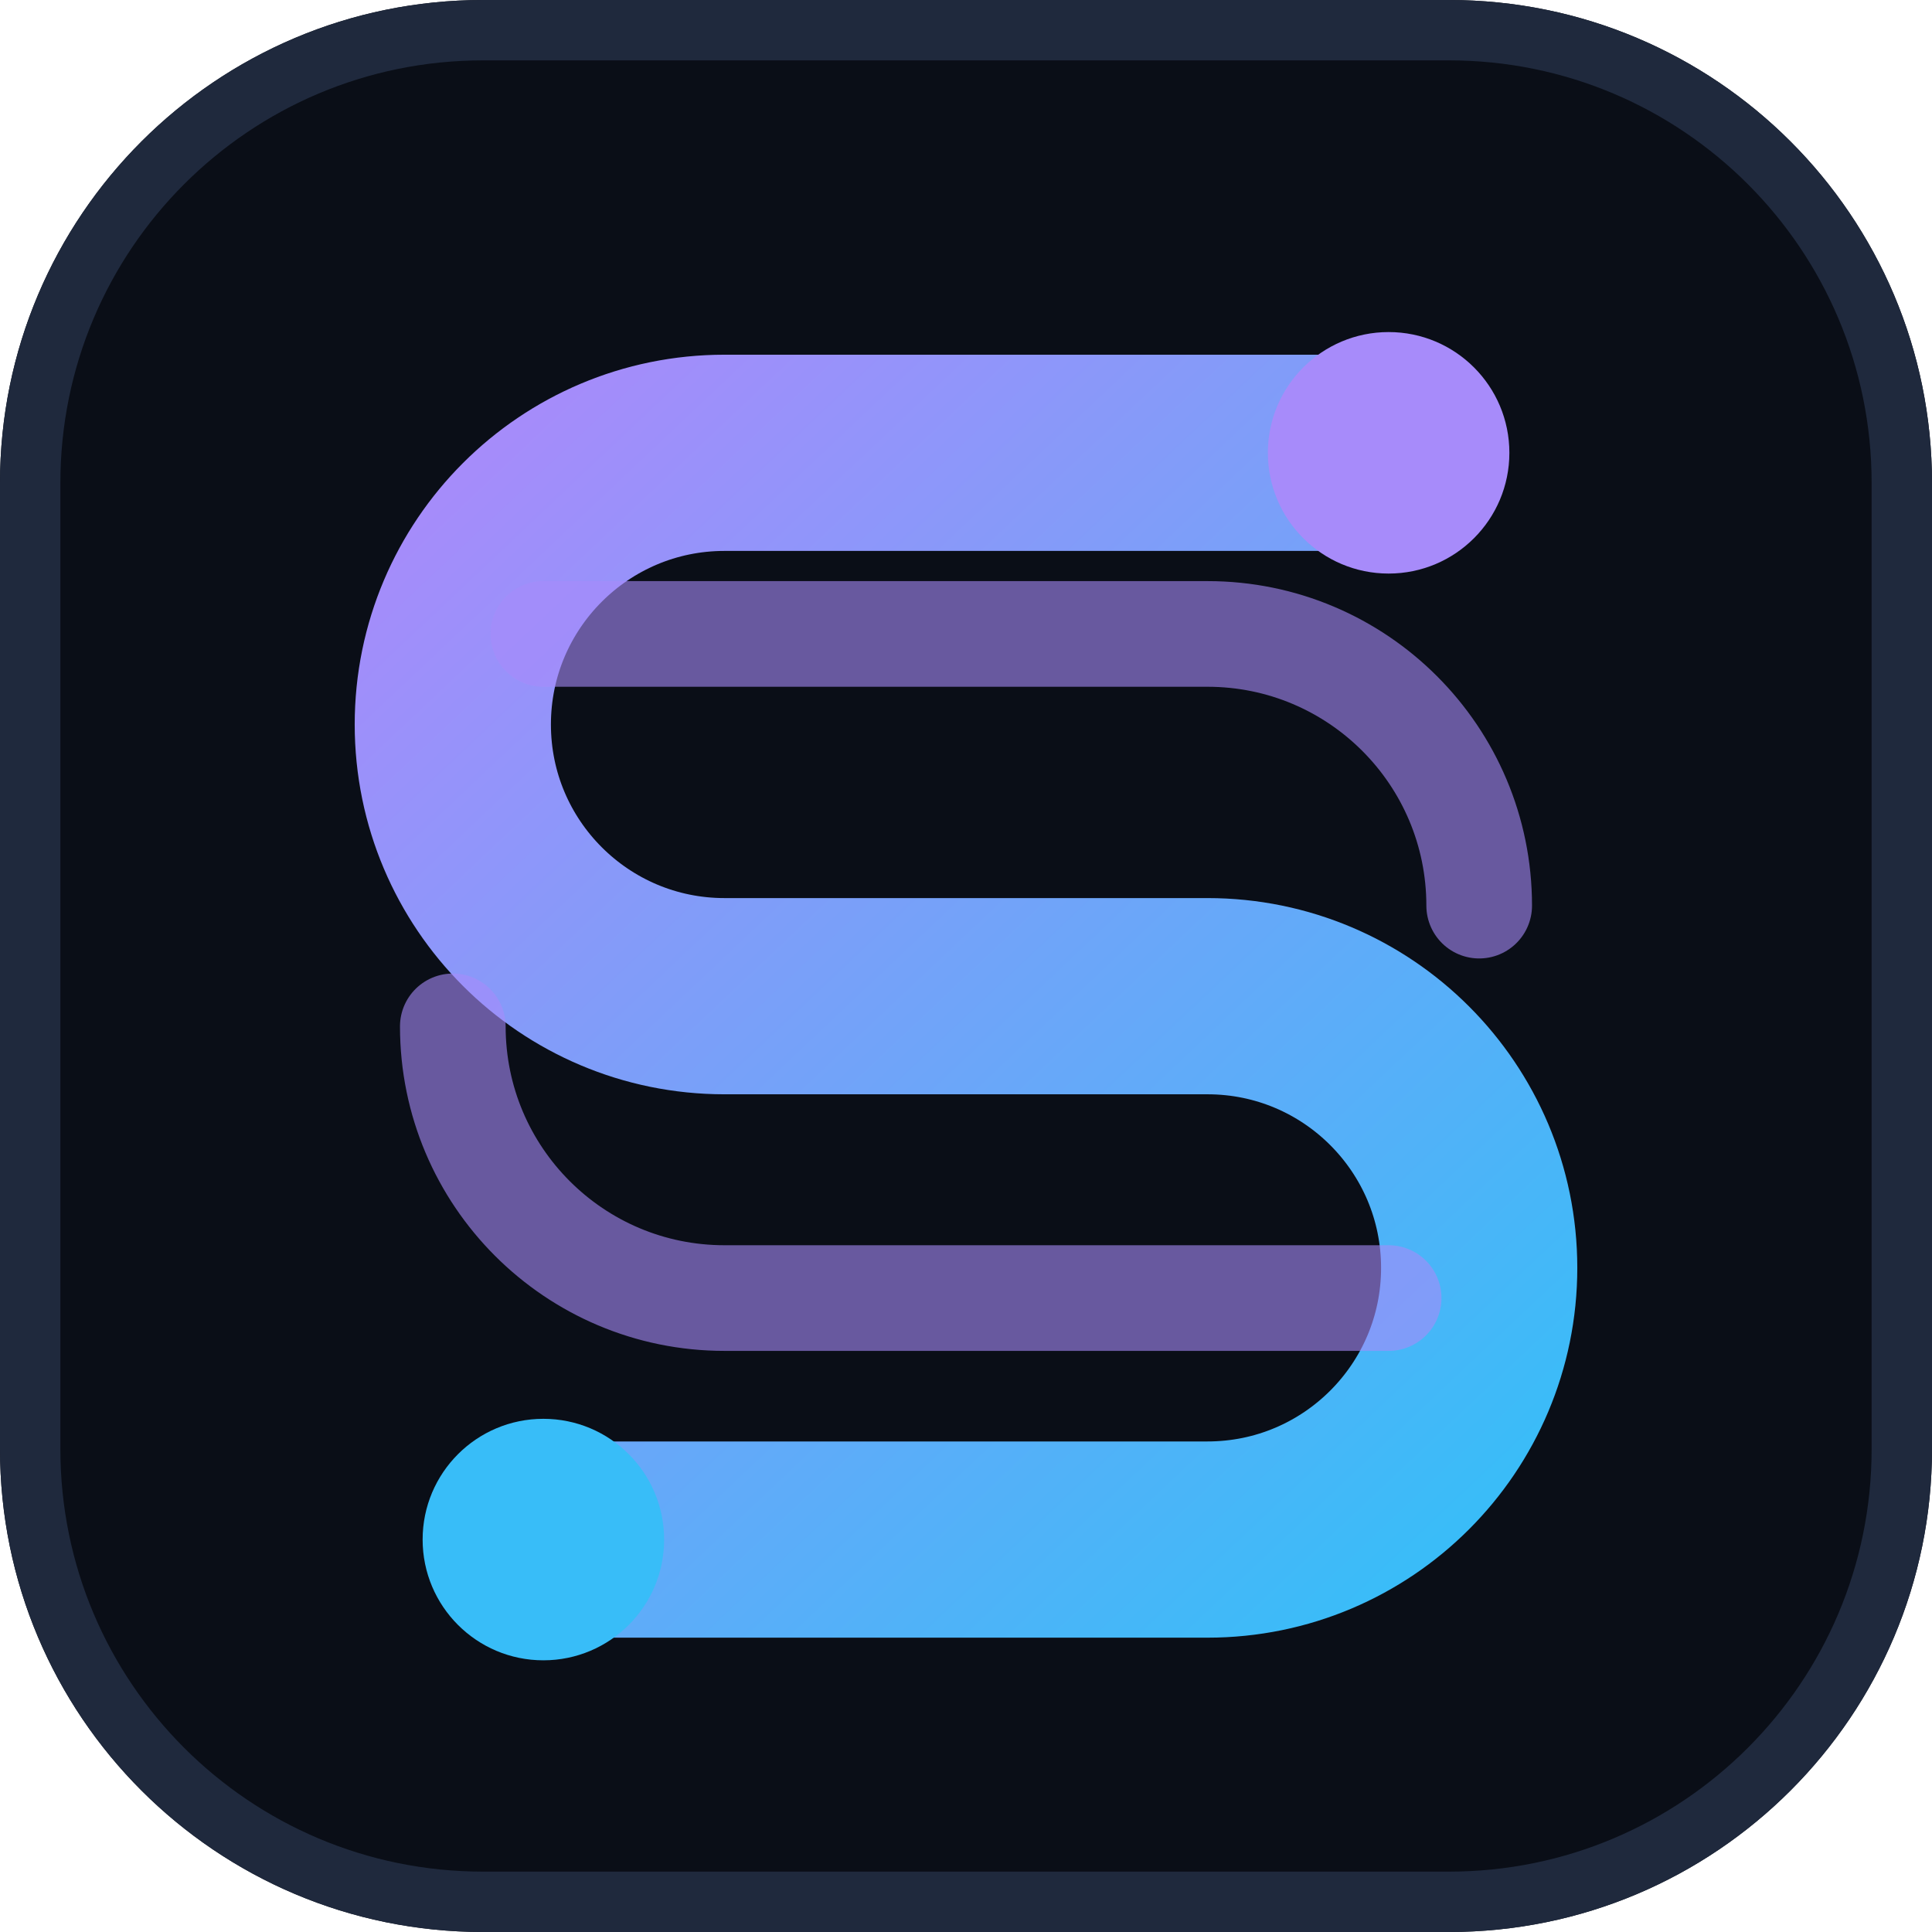
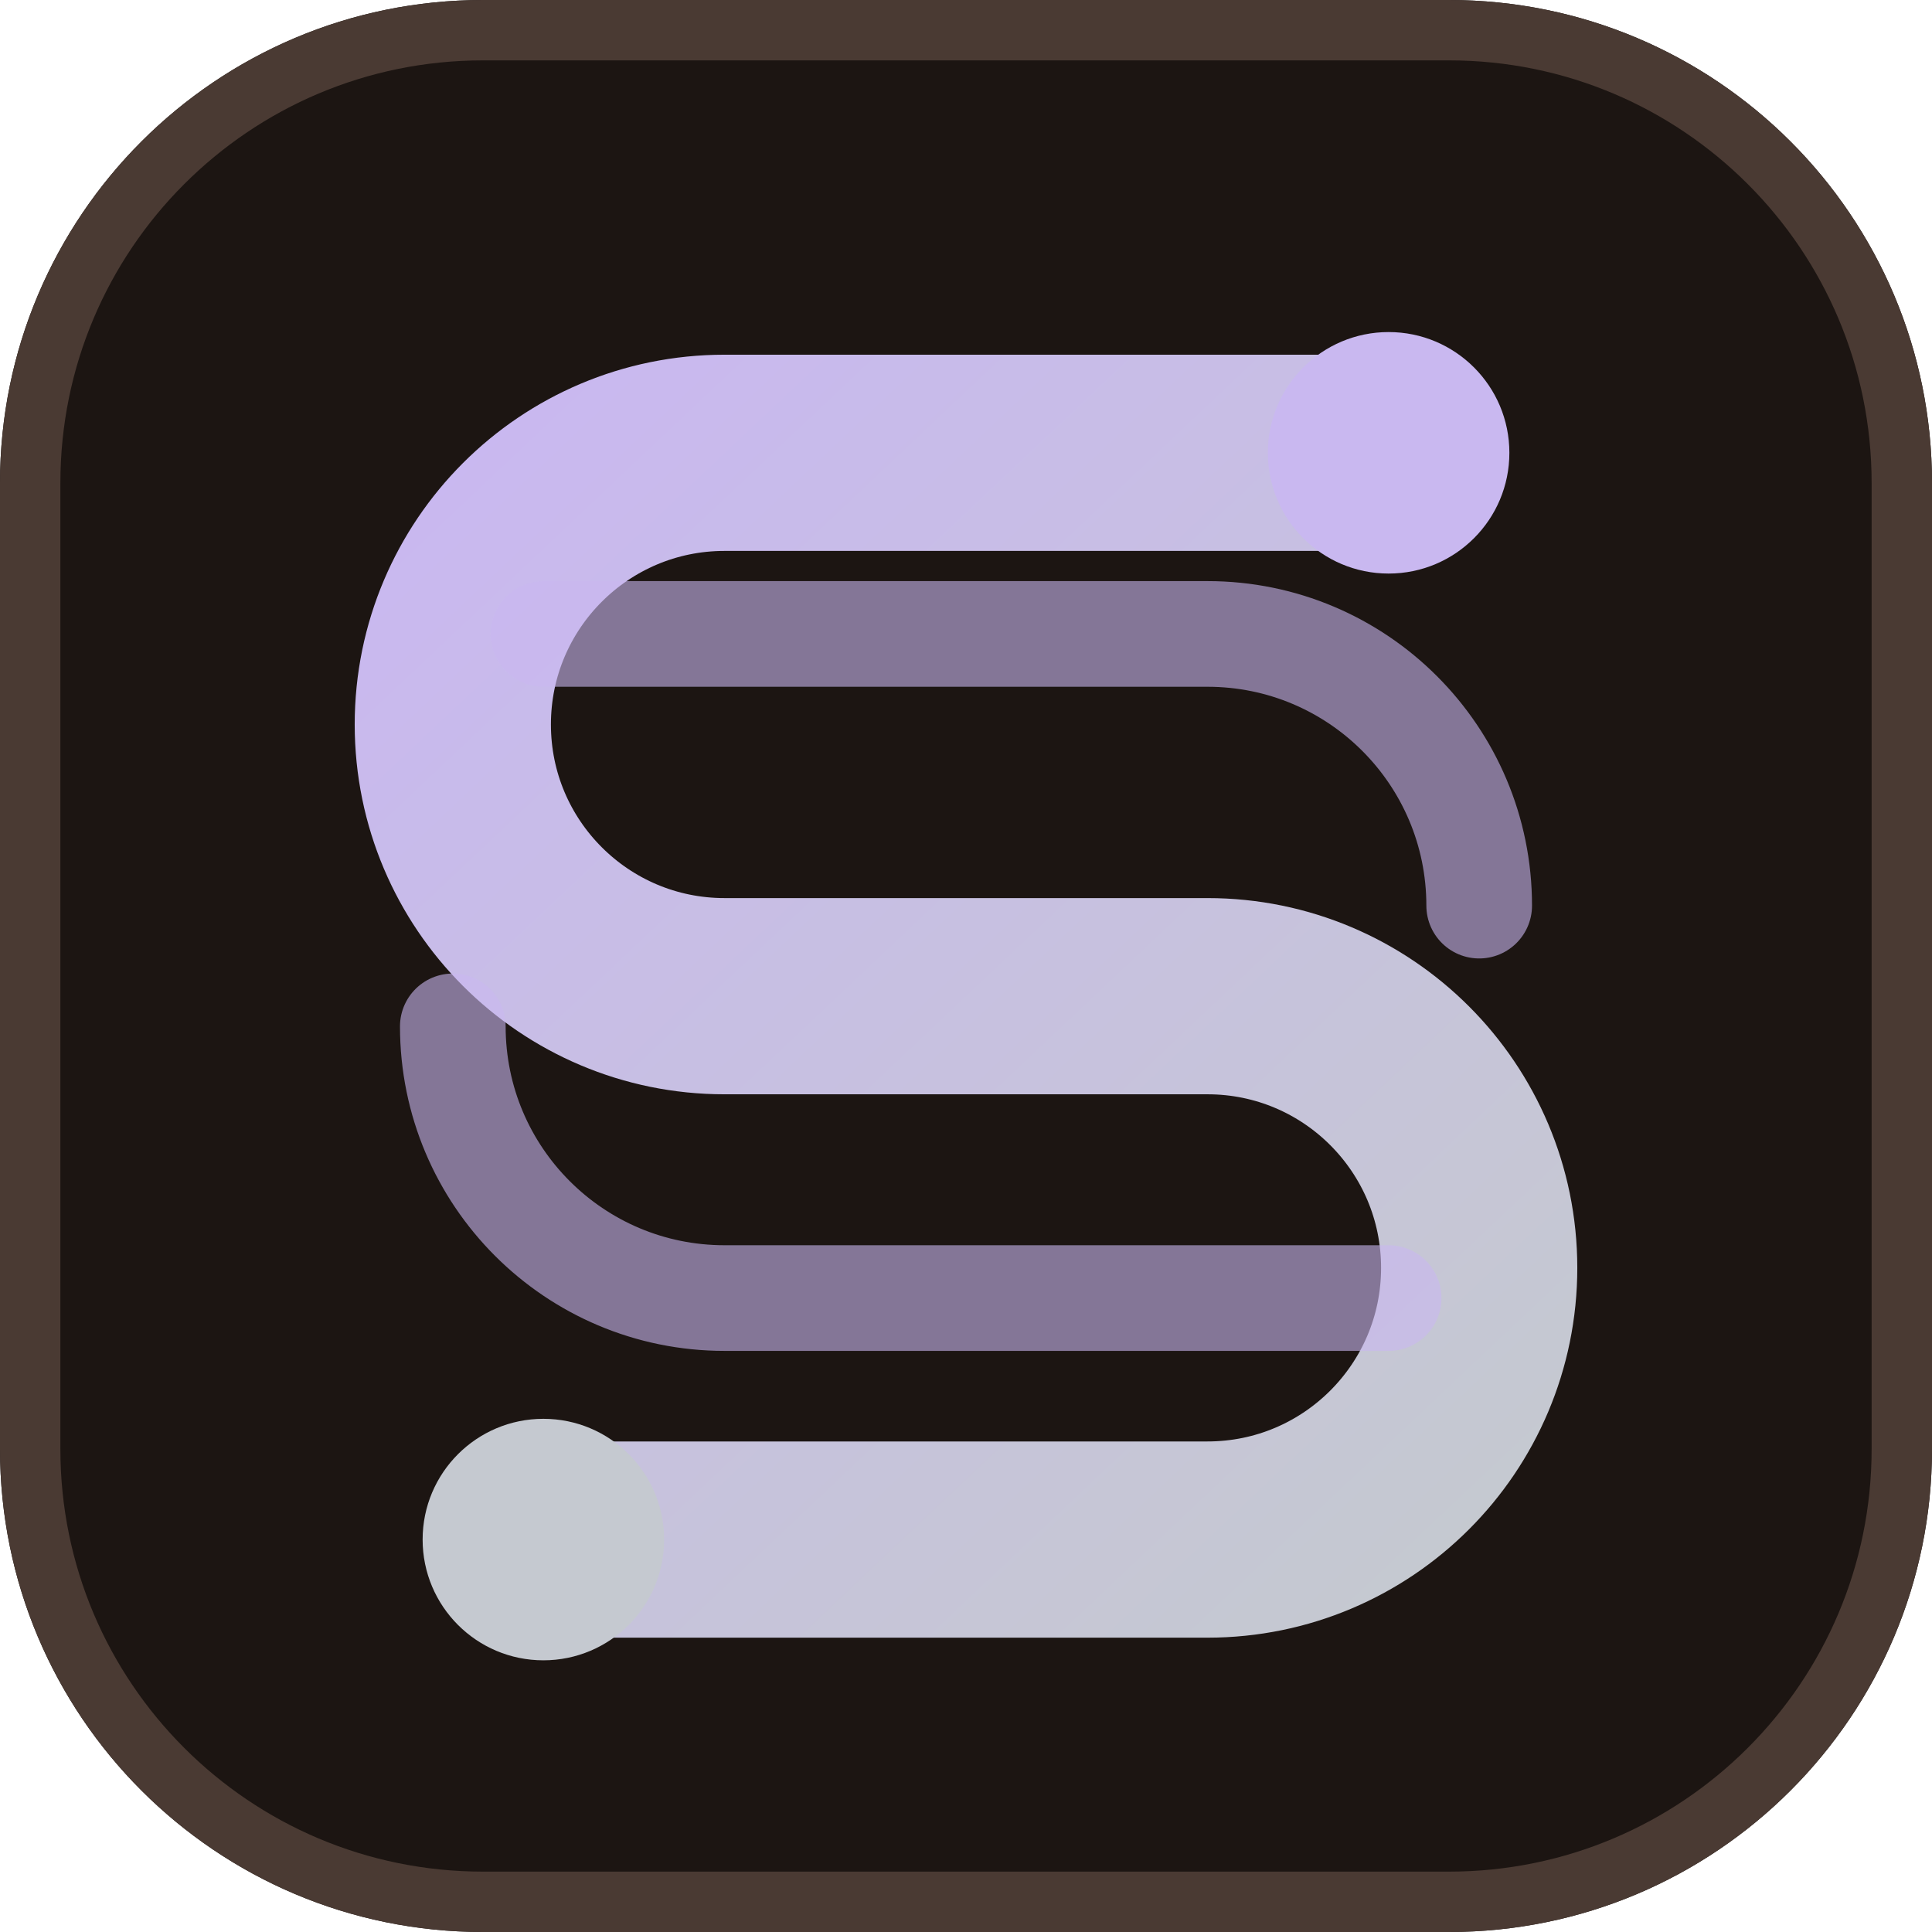
<svg xmlns="http://www.w3.org/2000/svg" width="64" height="64" viewBox="0 0 64 64" fill="none">
-   <rect width="64" height="64" rx="16" fill="#0a0e17" />
-   <rect width="62" height="62" x="1" y="1" rx="15" stroke="#1f293d" stroke-width="2" />
+   <rect width="64" height="64" rx="16" fill="#1C1512" />
+   <rect width="62" height="62" x="1" y="1" rx="15" stroke="#4A3A33" stroke-width="2" />
  <path d="M46 15H24C19.029 15 15 19.029 15 24C15 28.971 19.029 33 24 33H40C44.971 33 49 37.029 49 42C49 46.971 44.971 51 40 51H18" stroke="url(#stitch_grad)" stroke-width="6.5" stroke-linecap="round" stroke-linejoin="round" />
-   <path d="M18 21H40C44.971 21 49 25.029 49 30" stroke="#a78bfa" stroke-width="3.5" stroke-linecap="round" opacity="0.6" />
-   <path d="M46 43H24C19.029 43 15 38.971 15 34" stroke="#a78bfa" stroke-width="3.5" stroke-linecap="round" opacity="0.6" />
-   <circle cx="46" cy="15" r="4" fill="#a78bfa" />
-   <circle cx="18" cy="51" r="4" fill="#38bdf8" />
+   <path d="M18 21H40C44.971 21 49 25.029 49 30" stroke="#C9B8F0" stroke-width="3.5" stroke-linecap="round" opacity="0.6" />
+   <path d="M46 43H24C19.029 43 15 38.971 15 34" stroke="#C9B8F0" stroke-width="3.5" stroke-linecap="round" opacity="0.6" />
+   <circle cx="46" cy="15" r="4" fill="#C9B8F0" />
+   <circle cx="18" cy="51" r="4" fill="#C5C9D0" />
  <defs>
    <linearGradient id="stitch_grad" x1="15" y1="15" x2="49" y2="51" gradientUnits="userSpaceOnUse">
-       <stop stop-color="#a78bfa" />
-       <stop offset="1" stop-color="#38bdf8" />
+       <stop stop-color="#C9B8F0" />
+       <stop offset="1" stop-color="#C5C9D0" />
    </linearGradient>
  </defs>
</svg>
